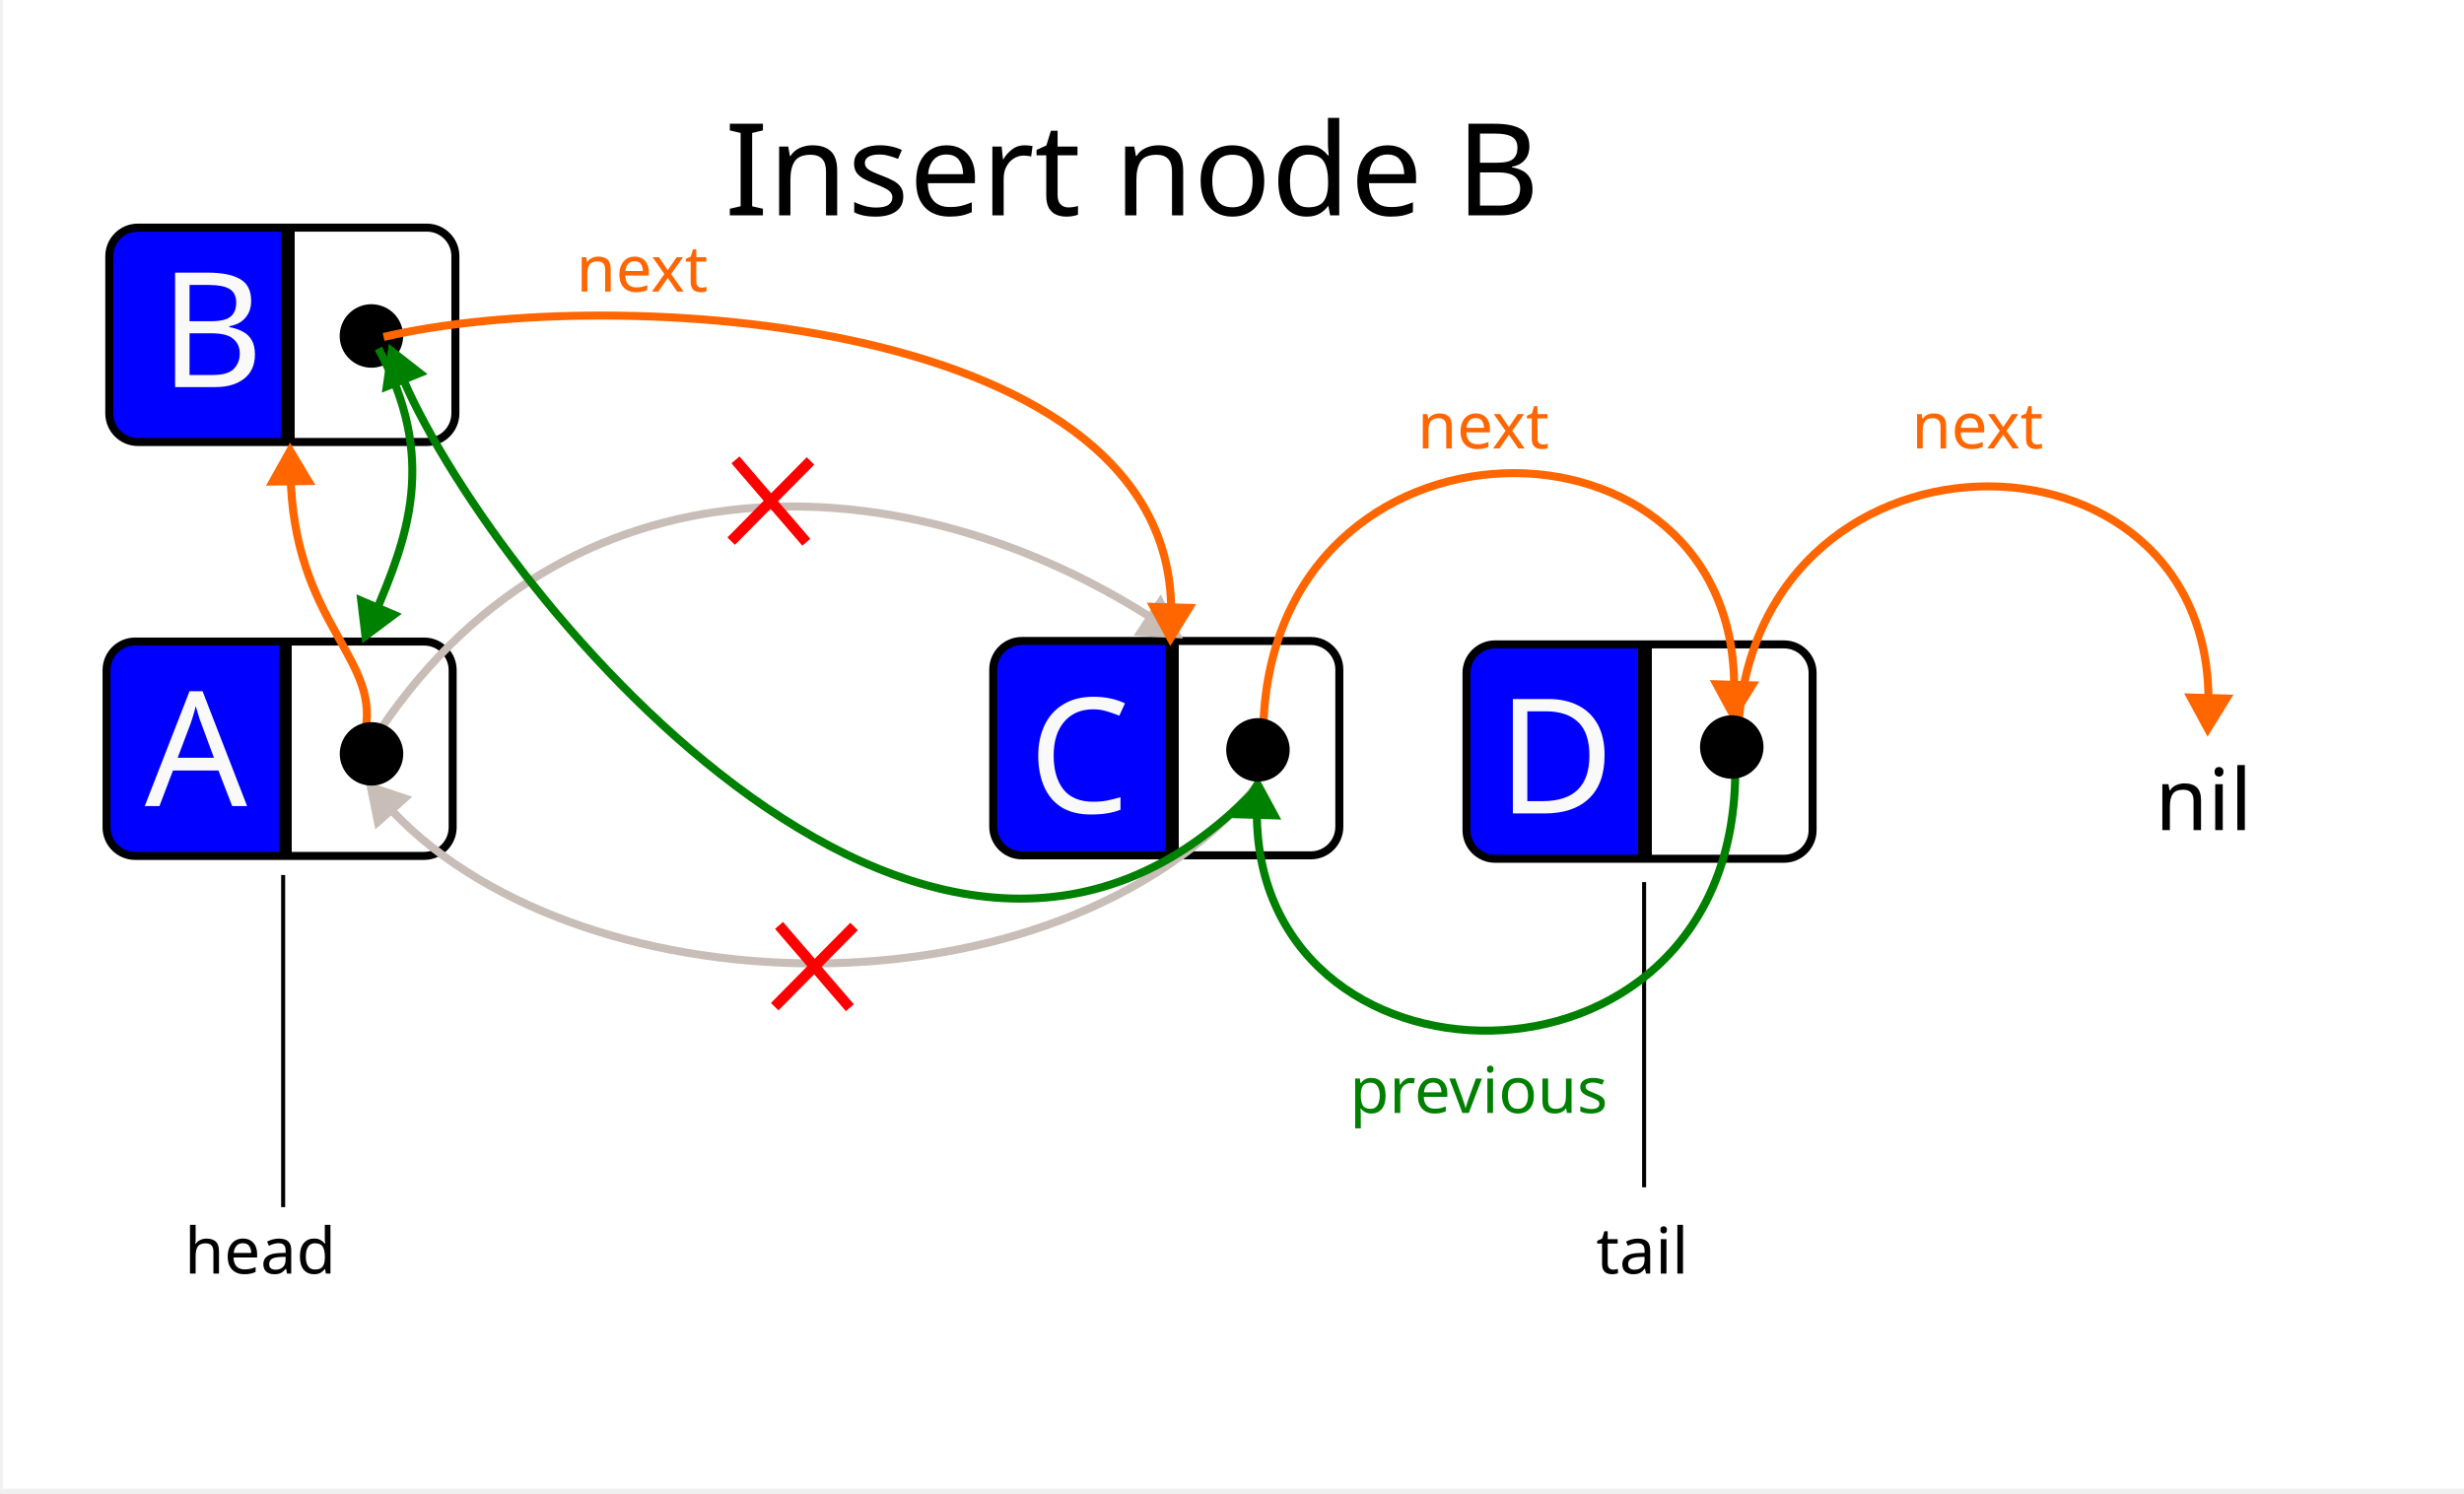
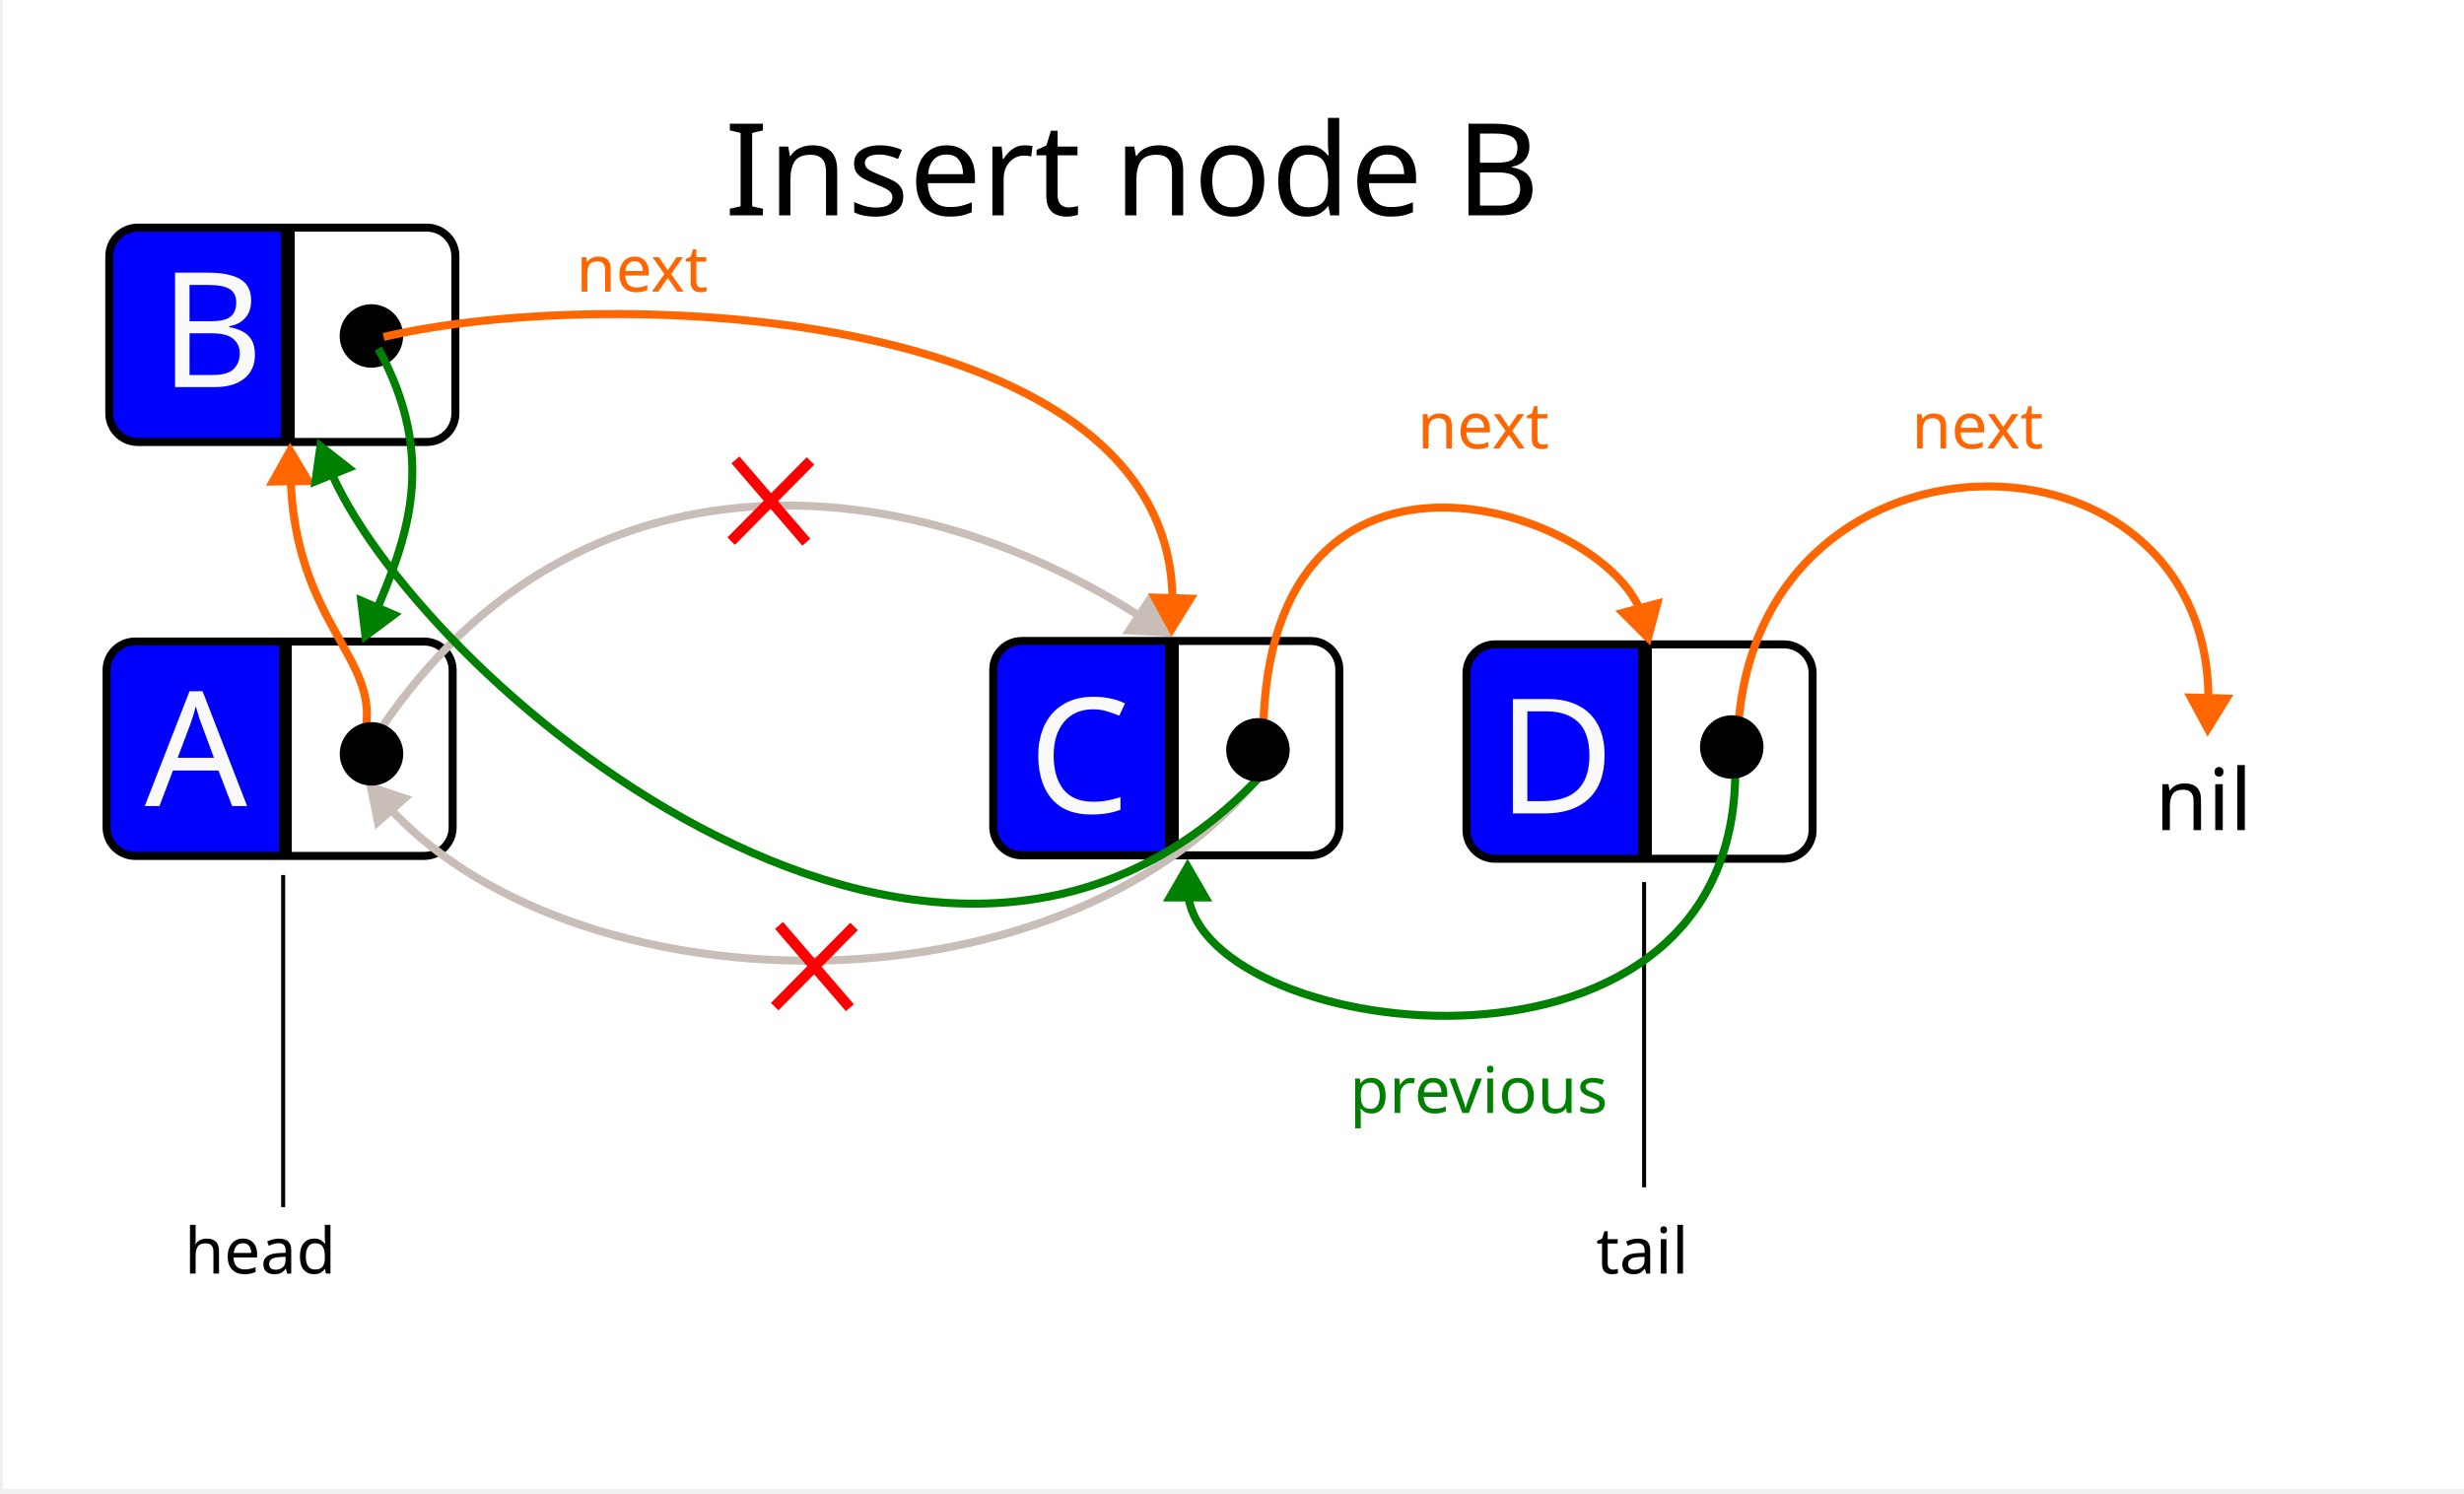
<svg xmlns="http://www.w3.org/2000/svg" xmlns:xlink="http://www.w3.org/1999/xlink" width="614.166" height="372.23" viewBox="0 0 162.498 98.486" version="1.1" id="svg1">
  <defs id="defs1">
    <rect x="147.99" y="25.382" width="325.029" height="49.265" id="rect1" />
    <rect x="610.707" y="153.753" width="73.049" height="46.562" id="rect20" />
    <linearGradient id="linearGradient1">
      <stop style="stop-color:#0000ff;stop-opacity:1;" offset="0" id="stop7" />
      <stop style="stop-color:#0000ff;stop-opacity:1;" offset="0.497" id="stop8" />
      <stop style="stop-color:#000000;stop-opacity:1;" offset="0.497" id="stop9" />
      <stop style="stop-color:#000000;stop-opacity:1;" offset="0.535" id="stop10" />
      <stop style="stop-color:#000000;stop-opacity:0;" offset="0.535" id="stop11" />
    </linearGradient>
    <linearGradient id="linearGradient1-1">
      <stop style="stop-color:#0000ff;stop-opacity:1;" offset="0" id="stop4" />
      <stop style="stop-color:#0000ff;stop-opacity:1;" offset="0.497" id="stop1" />
      <stop style="stop-color:#000000;stop-opacity:1;" offset="0.497" id="stop6" />
      <stop style="stop-color:#000000;stop-opacity:1;" offset="0.535" id="stop5" />
      <stop style="stop-color:#000000;stop-opacity:0;" offset="0.535" id="stop2" />
    </linearGradient>
    <color-profile name="Blue" xlink:href="file:///usr/share/color/icc/colord/Bluish.icc" id="color-profile2" />
    <rect x="24.769" y="355.177" width="136.693" height="70.648" id="rect2" />
    <rect x="24.769" y="355.177" width="136.693" height="70.648" id="rect2-7" />
    <rect x="24.769" y="355.177" width="136.693" height="70.648" id="rect2-7-2" />
    <rect x="24.769" y="355.177" width="136.693" height="70.648" id="rect2-7-0" />
    <rect x="24.769" y="355.177" width="136.693" height="70.648" id="rect2-7-26" />
    <rect x="24.769" y="355.177" width="136.693" height="70.648" id="rect2-7-02" />
    <linearGradient xlink:href="#linearGradient1-1" id="linearGradient2" x1="27.872" y1="54.495" x2="51.225" y2="54.495" gradientUnits="userSpaceOnUse" spreadMethod="pad" gradientTransform="translate(0,0.1550698)" />
    <linearGradient xlink:href="#linearGradient1-1" id="linearGradient13" x1="59.083" y1="54.726" x2="82.436" y2="54.726" gradientUnits="userSpaceOnUse" gradientTransform="translate(-31.03058,-27.37571)" />
    <linearGradient xlink:href="#linearGradient1-1" id="linearGradient15" x1="90.294" y1="54.495" x2="113.647" y2="54.495" gradientUnits="userSpaceOnUse" gradientTransform="translate(-3.945831,0.1175916)" />
    <linearGradient xlink:href="#linearGradient1-1" id="linearGradient17" x1="121.505" y1="54.726" x2="144.858" y2="54.726" gradientUnits="userSpaceOnUse" gradientTransform="translate(-3.945831,0.1113934)" />
    <marker style="overflow:visible" id="Triangle-2" refX="0" refY="0" orient="auto-start-reverse" markerWidth="1" markerHeight="1" viewBox="0 0 1 1" preserveAspectRatio="xMidYMid">
      <path transform="scale(0.5)" style="fill:context-stroke;fill-rule:evenodd;stroke:context-stroke;stroke-width:1pt" d="M 5.77,0 -2.88,5 V -5 Z" id="path135-3" />
    </marker>
    <rect x="610.707" y="153.753" width="73.049" height="46.562" id="rect20-2" />
    <rect x="610.707" y="153.753" width="99.895" height="43.791" id="rect20-2-3" />
    <rect x="610.707" y="153.753" width="73.049" height="46.562" id="rect20-2-7" />
    <rect x="610.707" y="153.753" width="73.049" height="46.562" id="rect20-2-7-7" />
    <marker style="overflow:visible" id="Triangle-2-3" refX="0" refY="0" orient="auto-start-reverse" markerWidth="1" markerHeight="1" viewBox="0 0 1 1" preserveAspectRatio="xMidYMid">
      <path transform="scale(0.5)" style="fill:context-stroke;fill-rule:evenodd;stroke:context-stroke;stroke-width:1pt" d="M 5.77,0 -2.88,5 V -5 Z" id="path135-3-6" />
    </marker>
    <marker style="overflow:visible" id="Triangle-2-3-1" refX="0" refY="0" orient="auto-start-reverse" markerWidth="1" markerHeight="1" viewBox="0 0 1 1" preserveAspectRatio="xMidYMid">
      <path transform="scale(0.5)" style="fill:context-stroke;fill-rule:evenodd;stroke:context-stroke;stroke-width:1pt" d="M 5.77,0 -2.88,5 V -5 Z" id="path135-3-6-8" />
    </marker>
    <marker style="overflow:visible" id="Triangle-2-3-1-1" refX="0" refY="0" orient="auto-start-reverse" markerWidth="1" markerHeight="1" viewBox="0 0 1 1" preserveAspectRatio="xMidYMid">
      <path transform="scale(0.5)" style="fill:context-stroke;fill-rule:evenodd;stroke:context-stroke;stroke-width:1pt" d="M 5.77,0 -2.88,5 V -5 Z" id="path135-3-6-8-2" />
    </marker>
    <marker style="overflow:visible" id="Triangle-2-3-4" refX="0" refY="0" orient="auto-start-reverse" markerWidth="1" markerHeight="1" viewBox="0 0 1 1" preserveAspectRatio="xMidYMid">
      <path transform="scale(0.5)" style="fill:context-stroke;fill-rule:evenodd;stroke:context-stroke;stroke-width:1pt" d="M 5.77,0 -2.88,5 V -5 Z" id="path135-3-6-7" />
    </marker>
    <rect x="610.707" y="153.753" width="73.049" height="46.562" id="rect20-2-7-3" />
    <rect x="610.707" y="153.753" width="73.049" height="46.562" id="rect20-2-7-3-2" />
    <rect x="610.707" y="153.753" width="73.049" height="46.562" id="rect20-2-7-3-4" />
    <rect x="610.707" y="153.753" width="73.049" height="46.562" id="rect20-2-7-3-7" />
    <rect x="610.707" y="153.753" width="73.049" height="46.562" id="rect20-2-7-3-74" />
    <rect x="610.707" y="153.753" width="73.049" height="46.562" id="rect20-2-7-3-74-8" />
    <rect x="610.707" y="153.753" width="73.049" height="46.562" id="rect20-2-7-3-74-9" />
    <marker style="overflow:visible" id="Triangle-2-3-7" refX="0" refY="0" orient="auto-start-reverse" markerWidth="1" markerHeight="1" viewBox="0 0 1 1" preserveAspectRatio="xMidYMid">
      <path transform="scale(0.5)" style="fill:context-stroke;fill-rule:evenodd;stroke:context-stroke;stroke-width:1pt" d="M 5.77,0 -2.88,5 V -5 Z" id="path135-3-6-76" />
    </marker>
    <marker style="overflow:visible" id="Triangle-2-3-6" refX="0" refY="0" orient="auto-start-reverse" markerWidth="1" markerHeight="1" viewBox="0 0 1 1" preserveAspectRatio="xMidYMid">
      <path transform="scale(0.5)" style="fill:context-stroke;fill-rule:evenodd;stroke:context-stroke;stroke-width:1pt" d="M 5.77,0 -2.88,5 V -5 Z" id="path135-3-6-3" />
    </marker>
    <marker style="overflow:visible" id="Triangle-2-3-1-1-9" refX="0" refY="0" orient="auto-start-reverse" markerWidth="1" markerHeight="1" viewBox="0 0 1 1" preserveAspectRatio="xMidYMid">
      <path transform="scale(0.5)" style="fill:context-stroke;fill-rule:evenodd;stroke:context-stroke;stroke-width:1pt" d="M 5.77,0 -2.88,5 V -5 Z" id="path135-3-6-8-2-3" />
    </marker>
    <marker style="overflow:visible" id="Triangle-2-3-1-1-9-5" refX="0" refY="0" orient="auto-start-reverse" markerWidth="1" markerHeight="1" viewBox="0 0 1 1" preserveAspectRatio="xMidYMid">
      <path transform="scale(0.5)" style="fill:context-stroke;fill-rule:evenodd;stroke:context-stroke;stroke-width:1pt" d="M 5.77,0 -2.88,5 V -5 Z" id="path135-3-6-8-2-3-0" />
    </marker>
  </defs>
  <g id="layer1" transform="translate(-21.10966,-5.266914)">
    <rect style="fill:#ffffff;stroke:none;stroke-width:2.002" id="rect3" width="162.498" height="98.382" x="21.297" y="5.08" />
    <rect style="fill:url(#linearGradient15);stroke:#000000;stroke-width:0.529;stroke-dasharray:none" id="rect37-9-8-3-5-5" width="22.824" height="14.138" x="86.613" y="47.544" rx="1.882" ry="1.886" />
    <rect style="fill:url(#linearGradient17);stroke:#000000;stroke-width:0.529;stroke-dasharray:none" id="rect37-9-8-3-5-5-6" width="22.824" height="14.138" x="117.824" y="47.769" rx="1.882" ry="1.886" />
    <rect style="fill:url(#linearGradient13);stroke:#000000;stroke-width:0.529;stroke-dasharray:none" id="rect37-9-8-3-5-5-1" width="22.824" height="14.138" x="28.317" y="20.281" rx="1.882" ry="1.886" />
    <text xml:space="preserve" style="font-style:normal;font-weight:normal;font-size:10.583px;line-height:1.25;font-family:sans-serif;fill:#000000;fill-opacity:1;stroke:none;stroke-width:0.265" x="31.625" y="30.796" id="text37-3-4-2-4-4">
      <tspan id="tspan37-1-5-0-7-7" style="fill:#f9f9f9;stroke-width:0.265" x="31.625" y="30.796">B</tspan>
    </text>
    <rect style="opacity:1;fill:url(#linearGradient2);fill-rule:nonzero;stroke:#000000;stroke-width:0.529;stroke-dasharray:none" id="rect37-9-8-3-5-5-8" width="22.824" height="14.138" x="28.137" y="47.581" rx="1.882" ry="1.886" />
    <text xml:space="preserve" style="font-style:normal;font-weight:normal;font-size:10.583px;line-height:1.25;font-family:sans-serif;fill:#000000;fill-opacity:1;stroke:none;stroke-width:0.265" x="30.657" y="58.433" id="text37-3-4-2-4-4-7">
      <tspan id="tspan37-1-5-0-7-7-9" style="fill:#f9f9f9;stroke-width:0.265" x="30.657" y="58.433">A</tspan>
    </text>
    <text xml:space="preserve" style="font-style:normal;font-weight:normal;font-size:10.583px;line-height:1.25;font-family:sans-serif;fill:#000000;fill-opacity:1;stroke:none;stroke-width:0.265" x="88.941" y="58.878" id="text37-3-4-2-4-4-3">
      <tspan id="tspan37-1-5-0-7-7-5" style="fill:#f9f9f9;stroke-width:0.265" x="88.941" y="58.878">C</tspan>
    </text>
    <text xml:space="preserve" style="font-style:normal;font-weight:normal;font-size:10.583px;line-height:1.25;font-family:sans-serif;fill:#000000;fill-opacity:1;stroke:none;stroke-width:0.265" x="119.851" y="58.92" id="text37-3-4-2-4-4-2">
      <tspan id="tspan37-1-5-0-7-7-7" style="fill:#f9f9f9;stroke-width:0.265" x="119.851" y="58.92">D</tspan>
    </text>
    <path style="fill:#000000;fill-rule:nonzero;stroke:none;stroke-width:0.609;stroke-dasharray:none" id="path19-5" d="m 46.363,25.475 a 2.093,2.093 0 0 1 1.214,2.649 2.093,2.093 0 0 1 -2.609,1.297 2.093,2.093 0 0 1 -1.378,-2.567 2.093,2.093 0 0 1 2.522,-1.458" />
-     <path style="fill:none;stroke:#c8beb7;stroke-width:0.529;stroke-linecap:butt;stroke-linejoin:miter;stroke-miterlimit:4.3;stroke-dasharray:none;stroke-opacity:1;marker-end:url(#Triangle-2)" d="M 45.642,54.227 C 58.27,34.493 81.021,35.501 97.551,46.346" id="path20-5" />
+     <path style="fill:none;stroke:#c8beb7;stroke-width:0.529;stroke-linecap:butt;stroke-linejoin:miter;stroke-miterlimit:4.3;stroke-dasharray:none;stroke-opacity:1;marker-end:url(#Triangle-2)" d="M 45.642,54.227 C 58.27,34.493 80.265,35.394 96.796,46.239" id="path20-5" />
    <text xml:space="preserve" transform="matrix(0.2645833,0,0,0.2645833,1.651669,14.34155)" id="text20" style="font-style:normal;font-weight:normal;font-size:21.333px;line-height:1.25;font-family:sans-serif;white-space:pre;shape-inside:url(#rect20);display:inline;fill:#000000;fill-opacity:1;stroke:none">
-       <tspan x="610.707" y="172.627" id="tspan2">nil</tspan>
+       <tspan x="610.707" y="172.627" id="tspan10">nil</tspan>
    </text>
    <text xml:space="preserve" transform="matrix(0.2645833,0,0,0.2645833,-128.3041,44.84337)" id="text20-9-3" style="font-style:normal;font-weight:normal;font-size:16px;line-height:1.25;font-family:sans-serif;white-space:pre;shape-inside:url(#rect20-2-7);display:inline;fill:#000000;fill-opacity:1;stroke:none">
-       <tspan x="610.707" y="167.908" id="tspan3">head</tspan>
+       <tspan x="610.707" y="167.908" id="tspan11">head</tspan>
    </text>
    <text xml:space="preserve" transform="matrix(0.2645833,0,0,0.2645833,-102.4714,-19.92365)" id="text20-9-3-1" style="font-style:normal;font-weight:normal;font-size:16px;line-height:1.25;font-family:sans-serif;white-space:pre;shape-inside:url(#rect20-2-7-3);display:inline;fill:#ff6600;fill-opacity:1;stroke:none">
-       <tspan x="610.707" y="167.908" id="tspan4">next</tspan>
+       <tspan x="610.707" y="167.908" id="tspan12">next</tspan>
    </text>
    <text xml:space="preserve" transform="matrix(0.2645833,0,0,0.2645833,-51.46205,34.24638)" id="text20-9-3-1-3-0" style="font-style:normal;font-weight:normal;font-size:16px;line-height:1.25;font-family:sans-serif;white-space:pre;shape-inside:url(#rect20-2-7-3-74-9);display:inline;fill:#008000;fill-opacity:1;stroke:none">
-       <tspan x="610.707" y="167.908" id="tspan5">previous</tspan>
+       <tspan x="610.707" y="167.908" id="tspan13">previous</tspan>
    </text>
    <text xml:space="preserve" transform="matrix(0.2645833,0,0,0.2645833,-46.99933,-9.577893)" id="text20-9-3-1-65" style="font-style:normal;font-weight:normal;font-size:16px;line-height:1.25;font-family:sans-serif;white-space:pre;shape-inside:url(#rect20-2-7-3-4);display:inline;fill:#ff6600;fill-opacity:1;stroke:none">
-       <tspan x="610.707" y="167.908" id="tspan6">next</tspan>
+       <tspan x="610.707" y="167.908" id="tspan14">next</tspan>
    </text>
    <text xml:space="preserve" transform="matrix(0.2645833,0,0,0.2645833,-14.40353,-9.577893)" id="text20-9-3-1-5" style="font-style:normal;font-weight:normal;font-size:16px;line-height:1.25;font-family:sans-serif;white-space:pre;shape-inside:url(#rect20-2-7-3-7);display:inline;fill:#ff6600;fill-opacity:1;stroke:none">
-       <tspan x="610.707" y="167.908" id="tspan7">next</tspan>
+       <tspan x="610.707" y="167.908" id="tspan15">next</tspan>
    </text>
    <path style="fill:none;stroke:#000000;stroke-width:0.265px;stroke-linecap:butt;stroke-linejoin:miter;stroke-opacity:1" d="m 39.784,84.885 0,-21.905" id="path1" />
    <text xml:space="preserve" transform="matrix(0.2645833,0,0,0.2645833,-35.20743,44.84337)" id="text20-9-3-3" style="font-style:normal;font-weight:normal;font-size:16px;line-height:1.25;font-family:sans-serif;white-space:pre;shape-inside:url(#rect20-2-7-7);display:inline;fill:#000000;fill-opacity:1;stroke:none">
-       <tspan x="610.707" y="167.908" id="tspan8">tail</tspan>
+       <tspan x="610.707" y="167.908" id="tspan16">tail</tspan>
    </text>
    <path style="fill:none;stroke:#000000;stroke-width:0.265px;stroke-linecap:butt;stroke-linejoin:miter;stroke-opacity:1" d="M 129.537,83.578 V 63.447" id="path1-5" />
-     <path style="fill:none;stroke:#ff6600;stroke-width:0.529;stroke-linecap:butt;stroke-linejoin:miter;stroke-miterlimit:4.3;stroke-dasharray:none;stroke-opacity:1;marker-end:url(#Triangle-2-3)" d="m 104.417,53.592 c 0.29,-22.425 31.631,-22.364 31.052,-2.484" id="path20-5-6" />
-     <path style="fill:none;stroke:#ff6600;stroke-width:0.529;stroke-linecap:butt;stroke-linejoin:miter;stroke-miterlimit:4.3;stroke-dasharray:none;stroke-opacity:1;marker-end:url(#Triangle-2-3-6)" d="m 46.407,27.492 c 15.161,-3.576 52.514,-1.371 51.935,18.509" id="path20-5-6-48" />
+     <path style="fill:none;stroke:#ff6600;stroke-width:0.529;stroke-linecap:butt;stroke-linejoin:miter;stroke-miterlimit:4.3;stroke-dasharray:none;stroke-opacity:1;marker-end:url(#Triangle-2-3)" d="m 104.417,53.592 c 0.29,-22.425 23.134,-14.649 25.032,-7.563" id="path20-5-6" />
+     <path style="fill:none;stroke:#ff6600;stroke-width:0.529;stroke-linecap:butt;stroke-linejoin:miter;stroke-miterlimit:4.3;stroke-dasharray:none;stroke-opacity:1;marker-end:url(#Triangle-2-3-6)" d="M 46.407,27.492 C 61.568,23.916 99.007,25.511 98.427,45.391" id="path20-5-6-48" />
    <path style="fill:none;stroke:#ff6600;stroke-width:0.529;stroke-linecap:butt;stroke-linejoin:miter;stroke-miterlimit:4.3;stroke-dasharray:none;stroke-opacity:1;marker-end:url(#Triangle-2-3-7)" d="m 45.09,53.924 c 1.436,-5.222 -4.675,-7.291 -4.825,-17.585" id="path20-5-6-3" />
    <path style="fill:none;stroke:#ff6600;stroke-width:0.529;stroke-linecap:butt;stroke-linejoin:miter;stroke-miterlimit:4.3;stroke-dasharray:none;stroke-opacity:1;marker-end:url(#Triangle-2-3-4)" d="m 135.697,54.465 c 0.29,-22.425 31.631,-22.364 31.052,-2.484" id="path20-5-6-4" />
-     <path style="fill:none;stroke:#c8beb7;stroke-width:0.529;stroke-linecap:butt;stroke-linejoin:miter;stroke-miterlimit:4.3;stroke-dasharray:none;stroke-opacity:1;marker-end:url(#Triangle-2-3-1)" d="M 104.035,57.065 C 90.548,73.157 58.57,71.916 46.462,58.193" id="path20-5-6-9" />
+     <path style="fill:none;stroke:#c8beb7;stroke-width:0.529;stroke-linecap:butt;stroke-linejoin:miter;stroke-miterlimit:4.3;stroke-dasharray:none;stroke-opacity:1;marker-end:url(#Triangle-2-3-1)" d="M 103.988,56.705 C 90.5,72.797 58.57,71.916 46.462,58.193" id="path20-5-6-9" />
    <g id="g2" transform="matrix(0.5261003,0,0,0.5261003,37.41226,18.49918)">
      <path style="fill:none;stroke:#ff0000;stroke-width:1.323;stroke-linecap:butt;stroke-linejoin:miter;stroke-dasharray:none;stroke-opacity:1" d="m 61.204,32.502 8.883,10.324" id="path3" />
      <path style="fill:none;stroke:#ff0000;stroke-width:1.323;stroke-linecap:butt;stroke-linejoin:miter;stroke-dasharray:none;stroke-opacity:1" d="m 70.609,32.636 -9.946,10.056" id="path3-8" />
    </g>
    <g id="g2-7" transform="matrix(0.5261003,0,0,0.5261003,40.28514,49.20324)">
      <path style="fill:none;stroke:#ff0000;stroke-width:1.323;stroke-linecap:butt;stroke-linejoin:miter;stroke-dasharray:none;stroke-opacity:1" d="m 61.204,32.502 8.883,10.324" id="path3-1" />
      <path style="fill:none;stroke:#ff0000;stroke-width:1.323;stroke-linecap:butt;stroke-linejoin:miter;stroke-dasharray:none;stroke-opacity:1" d="m 70.609,32.636 -9.946,10.056" id="path3-8-1" />
    </g>
-     <path style="fill:none;stroke:#008000;stroke-width:0.529;stroke-linecap:butt;stroke-linejoin:miter;stroke-miterlimit:4.3;stroke-dasharray:none;stroke-opacity:1;marker-end:url(#Triangle-2-3-1-1)" d="m 135.546,56.419 c -0.29,22.425 -32.12,21.799 -31.54,1.919" id="path20-5-6-9-3" />
-     <path style="fill:none;stroke:#008000;stroke-width:0.529;stroke-linecap:butt;stroke-linejoin:miter;stroke-miterlimit:4.3;stroke-dasharray:none;stroke-opacity:1;marker-end:url(#Triangle-2-3-1-1-9)" d="M 103.936,57.326 C 82.279,79.961 52.946,43.304 47.45,29.686" id="path20-5-6-9-3-0" />
+     <path style="fill:none;stroke:#008000;stroke-width:0.529;stroke-linecap:butt;stroke-linejoin:miter;stroke-miterlimit:4.3;stroke-dasharray:none;stroke-opacity:1;marker-end:url(#Triangle-2-3-1-1)" d="m 135.546,56.419 c -0.29,22.425 -36.115,17.343 -36.115,7.367" id="path20-5-6-9-3" />
+     <path style="fill:none;stroke:#008000;stroke-width:0.529;stroke-linecap:butt;stroke-linejoin:miter;stroke-miterlimit:4.3;stroke-dasharray:none;stroke-opacity:1;marker-end:url(#Triangle-2-3-1-1-9)" d="M 104.07,56.625 C 82.413,79.26 48.242,49.565 42.746,35.948" id="path20-5-6-9-3-0" />
    <path style="fill:none;stroke:#008000;stroke-width:0.529;stroke-linecap:butt;stroke-linejoin:miter;stroke-miterlimit:4.3;stroke-dasharray:none;stroke-opacity:1;marker-end:url(#Triangle-2-3-1-1-9-5)" d="m 46.062,28.255 c 3.94,7.273 1.934,12.455 -0.318,17.714" id="path20-5-6-9-3-0-6" />
    <text xml:space="preserve" transform="matrix(0.2645833,0,0,0.2645833,29.74764,5.266914)" id="text1" style="font-style:normal;font-weight:normal;font-size:32px;line-height:1.25;font-family:sans-serif;white-space:pre;shape-inside:url(#rect1);display:inline;fill:#000000;fill-opacity:1;stroke:none">
-       <tspan x="147.99" y="53.693" id="tspan9">Insert node B</tspan>
+       <tspan x="147.99" y="53.693" id="tspan17">Insert node B</tspan>
    </text>
    <path style="opacity:1;fill:#000000;fill-rule:nonzero;stroke:none;stroke-width:0.609;stroke-dasharray:none" id="path19" d="m 46.369,53.037 a 2.093,2.093 0 0 1 1.214,2.649 2.093,2.093 0 0 1 -2.609,1.297 2.093,2.093 0 0 1 -1.378,-2.567 2.093,2.093 0 0 1 2.522,-1.458" />
    <path style="fill:#000000;fill-rule:nonzero;stroke:none;stroke-width:0.609;stroke-dasharray:none" id="path19-2" d="m 104.829,52.775 a 2.093,2.093 0 0 1 1.214,2.649 2.093,2.093 0 0 1 -2.609,1.297 2.093,2.093 0 0 1 -1.378,-2.567 2.093,2.093 0 0 1 2.522,-1.458" />
    <path style="fill:#000000;fill-rule:nonzero;stroke:none;stroke-width:0.609;stroke-dasharray:none" id="path19-7" d="m 136.077,52.587 a 2.093,2.093 0 0 1 1.214,2.649 2.093,2.093 0 0 1 -2.609,1.297 2.093,2.093 0 0 1 -1.378,-2.567 2.093,2.093 0 0 1 2.522,-1.458" />
  </g>
</svg>
